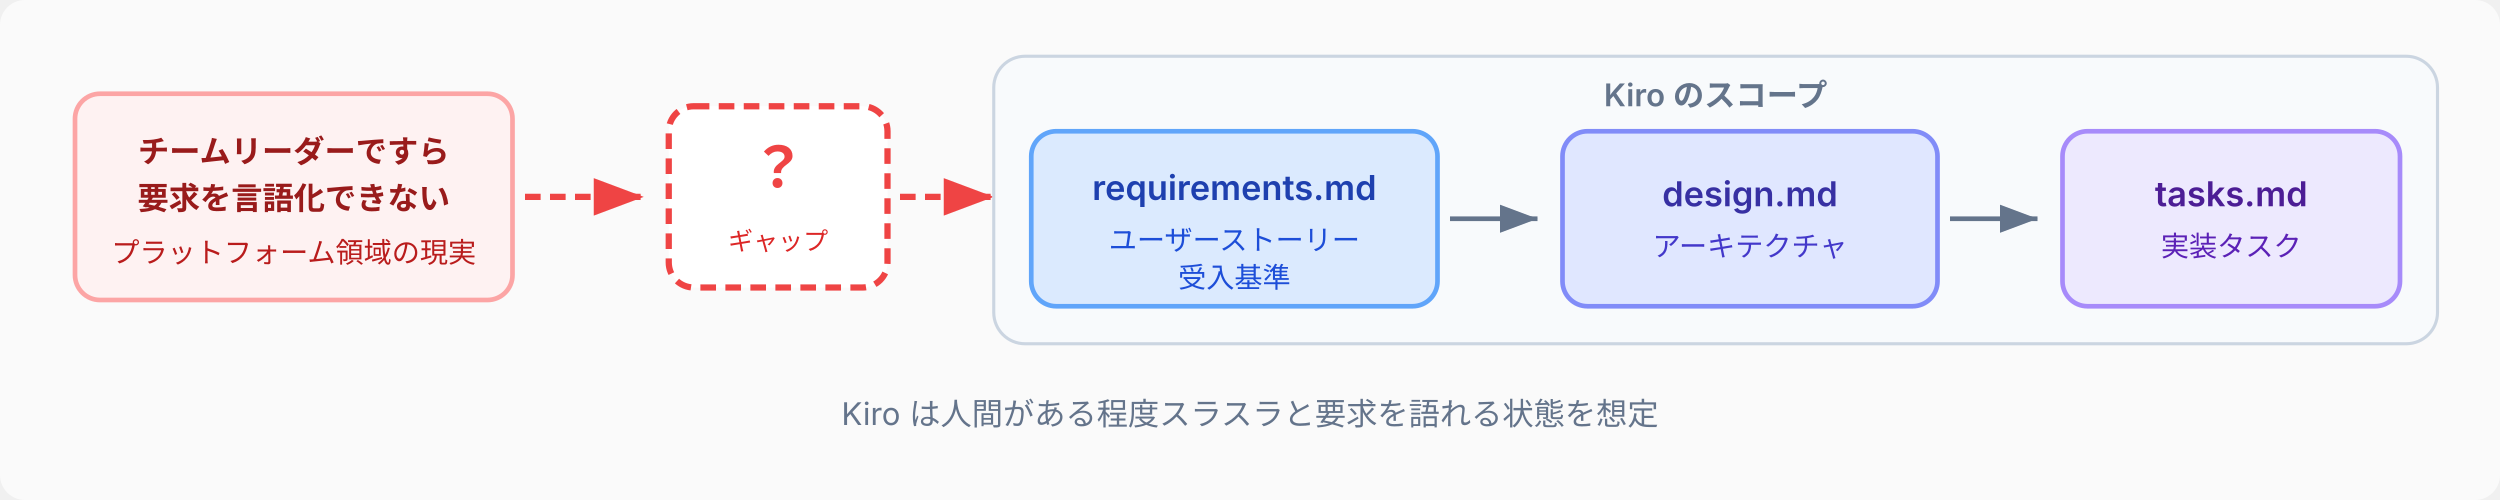
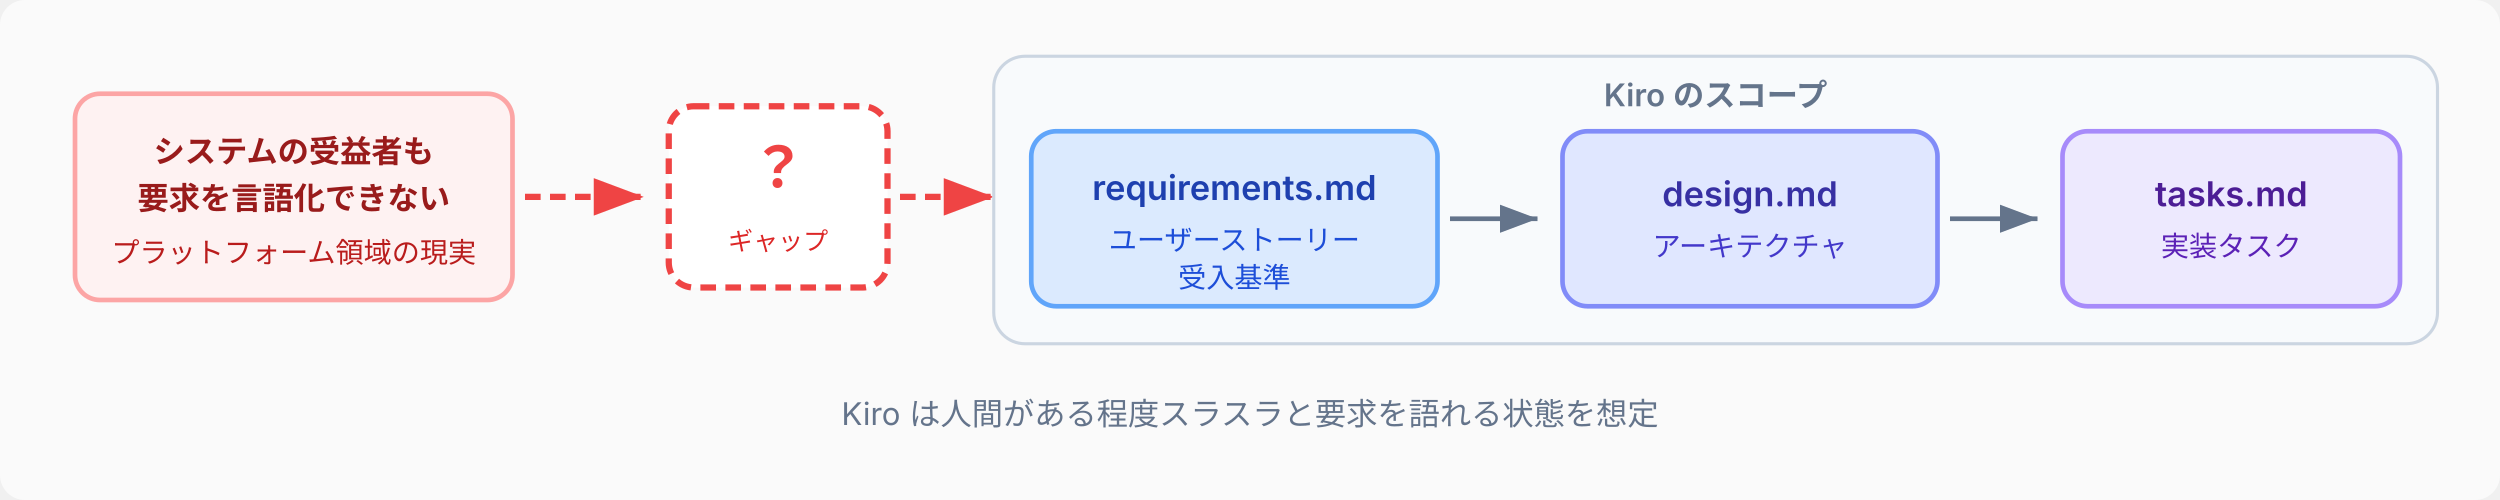
<svg xmlns="http://www.w3.org/2000/svg" viewBox="0 0 800 160" font-family="system-ui, -apple-system, sans-serif">
  <defs>
    <marker id="arr" markerWidth="8" markerHeight="6" refX="8" refY="3" orient="auto">
      <path d="M0,0 L8,3 L0,6" fill="#64748b" />
    </marker>
    <marker id="arr-red" markerWidth="8" markerHeight="6" refX="8" refY="3" orient="auto">
      <path d="M0,0 L8,3 L0,6" fill="#ef4444" />
    </marker>
  </defs>
  <rect width="800" height="160" fill="#fafafa" rx="8" />
  <rect x="24" y="30" width="140" height="66" rx="8" fill="#fef2f2" stroke="#fca5a5" stroke-width="1.5" />
-   <text x="94" y="52" text-anchor="middle" font-size="10" font-weight="600" fill="#991b1b">チームリーダーですら</text>
+   <text x="94" y="52" text-anchor="middle" font-size="10" font-weight="600" fill="#991b1b">システムの受益者も</text>
  <text x="94" y="67" text-anchor="middle" font-size="10" font-weight="600" fill="#991b1b">要求を言語化できない</text>
  <text x="94" y="84" text-anchor="middle" font-size="9" fill="#b91c1c">プラットフォーム領域の現実</text>
  <line x1="168" y1="63" x2="206" y2="63" stroke="#ef4444" stroke-width="2" stroke-dasharray="5,3" marker-end="url(#arr-red)" />
  <rect x="214" y="34" width="70" height="58" rx="8" fill="#fff" stroke="#ef4444" stroke-width="2" stroke-dasharray="5,3" />
  <text x="249" y="60" text-anchor="middle" font-size="18" font-weight="700" fill="#ef4444">？</text>
  <text x="249" y="80" text-anchor="middle" font-size="8" fill="#dc2626">ギャップ</text>
  <line x1="288" y1="63" x2="318" y2="63" stroke="#ef4444" stroke-width="2" stroke-dasharray="5,3" marker-end="url(#arr-red)" />
  <rect x="318" y="18" width="462" height="92" rx="10" fill="#f8fafc" stroke="#cbd5e1" stroke-width="1" />
  <text x="549" y="34" text-anchor="middle" font-size="10" font-weight="600" fill="#64748b">Kiro のスコープ</text>
  <rect x="330" y="42" width="130" height="56" rx="8" fill="#dbeafe" stroke="#60a5fa" stroke-width="1.5" />
  <text x="395" y="64" text-anchor="middle" font-size="11" font-weight="600" fill="#1e40af">requirements.md</text>
  <text x="395" y="80" text-anchor="middle" font-size="9" fill="#1d4ed8">ユーザーストーリー</text>
  <text x="395" y="92" text-anchor="middle" font-size="9" fill="#1d4ed8">受入基準</text>
  <line x1="464" y1="70" x2="492" y2="70" stroke="#64748b" stroke-width="1.5" marker-end="url(#arr)" />
  <rect x="500" y="42" width="120" height="56" rx="8" fill="#e0e7ff" stroke="#818cf8" stroke-width="1.5" />
  <text x="560" y="66" text-anchor="middle" font-size="11" font-weight="600" fill="#3730a3">design.md</text>
  <text x="560" y="82" text-anchor="middle" font-size="9" fill="#4338ca">アーキテクチャ</text>
  <line x1="624" y1="70" x2="652" y2="70" stroke="#64748b" stroke-width="1.5" marker-end="url(#arr)" />
  <rect x="660" y="42" width="108" height="56" rx="8" fill="#ede9fe" stroke="#a78bfa" stroke-width="1.5" />
  <text x="714" y="66" text-anchor="middle" font-size="11" font-weight="600" fill="#4c1d95">tasks.md</text>
  <text x="714" y="82" text-anchor="middle" font-size="9" fill="#5b21b6">実装タスク</text>
  <text x="400" y="136" text-anchor="middle" font-size="10" fill="#64748b">Kiro は人間がある程度スラスラと要求を語れる状態を想定</text>
</svg>
